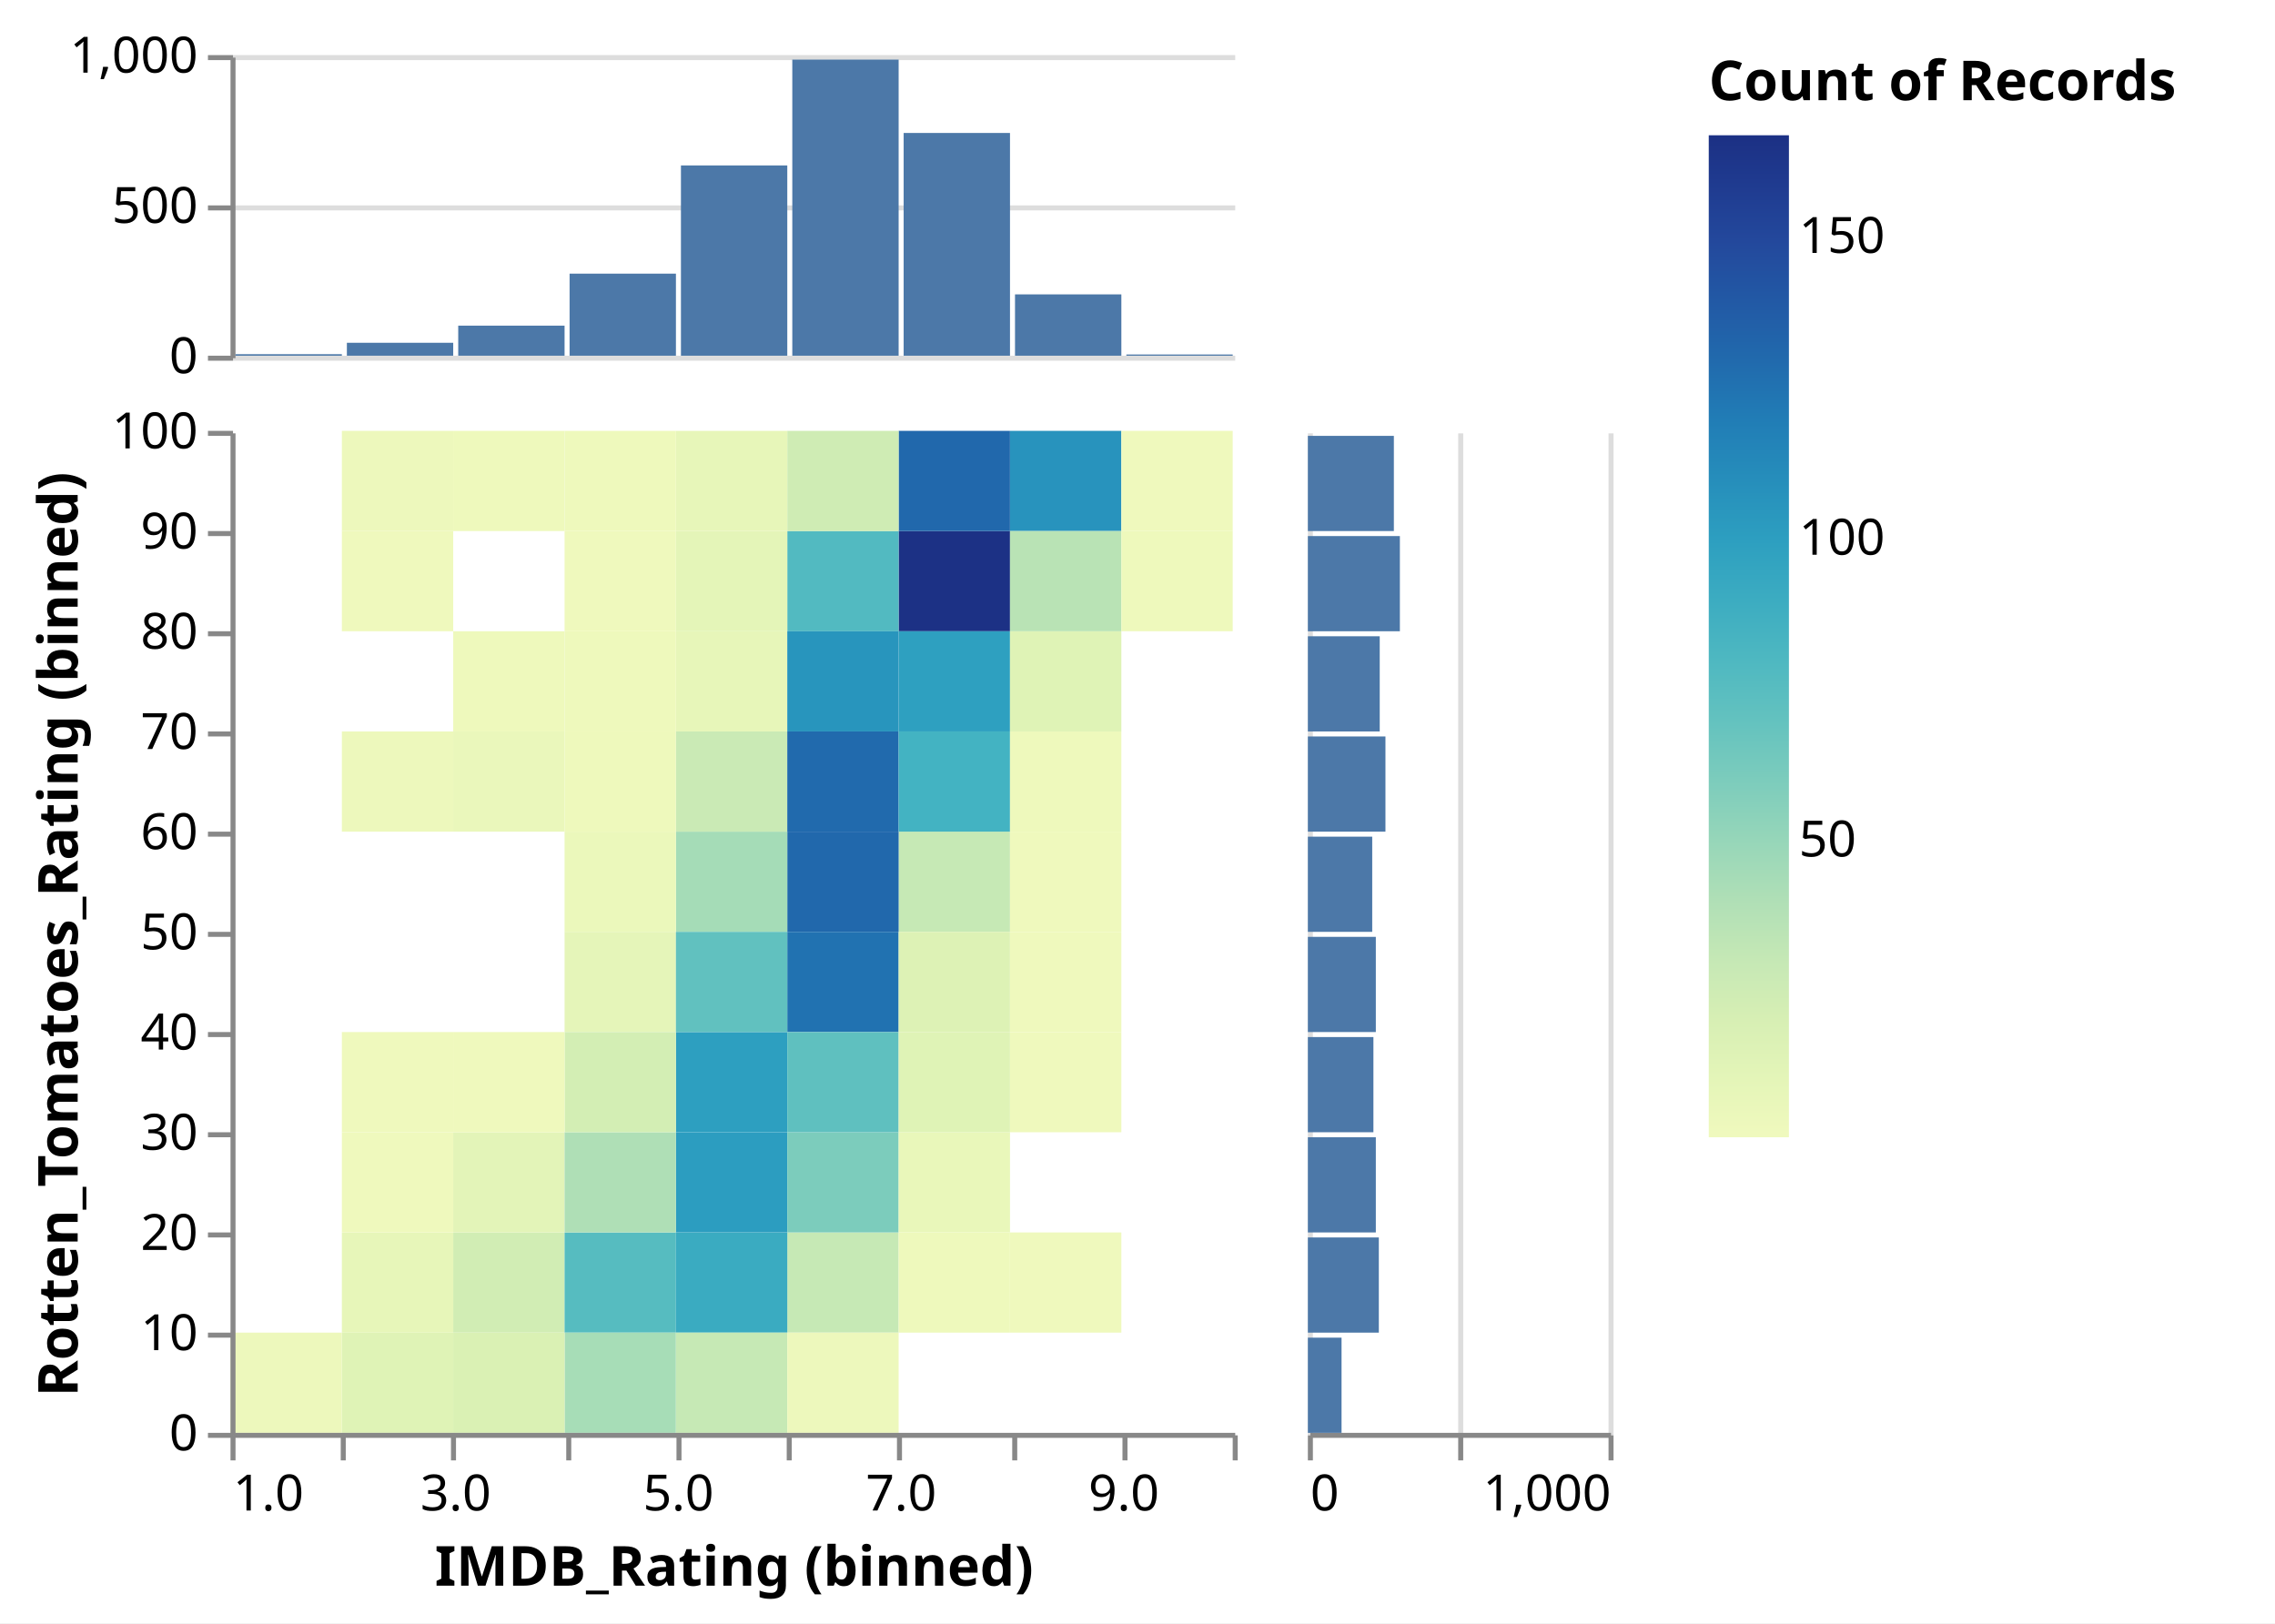
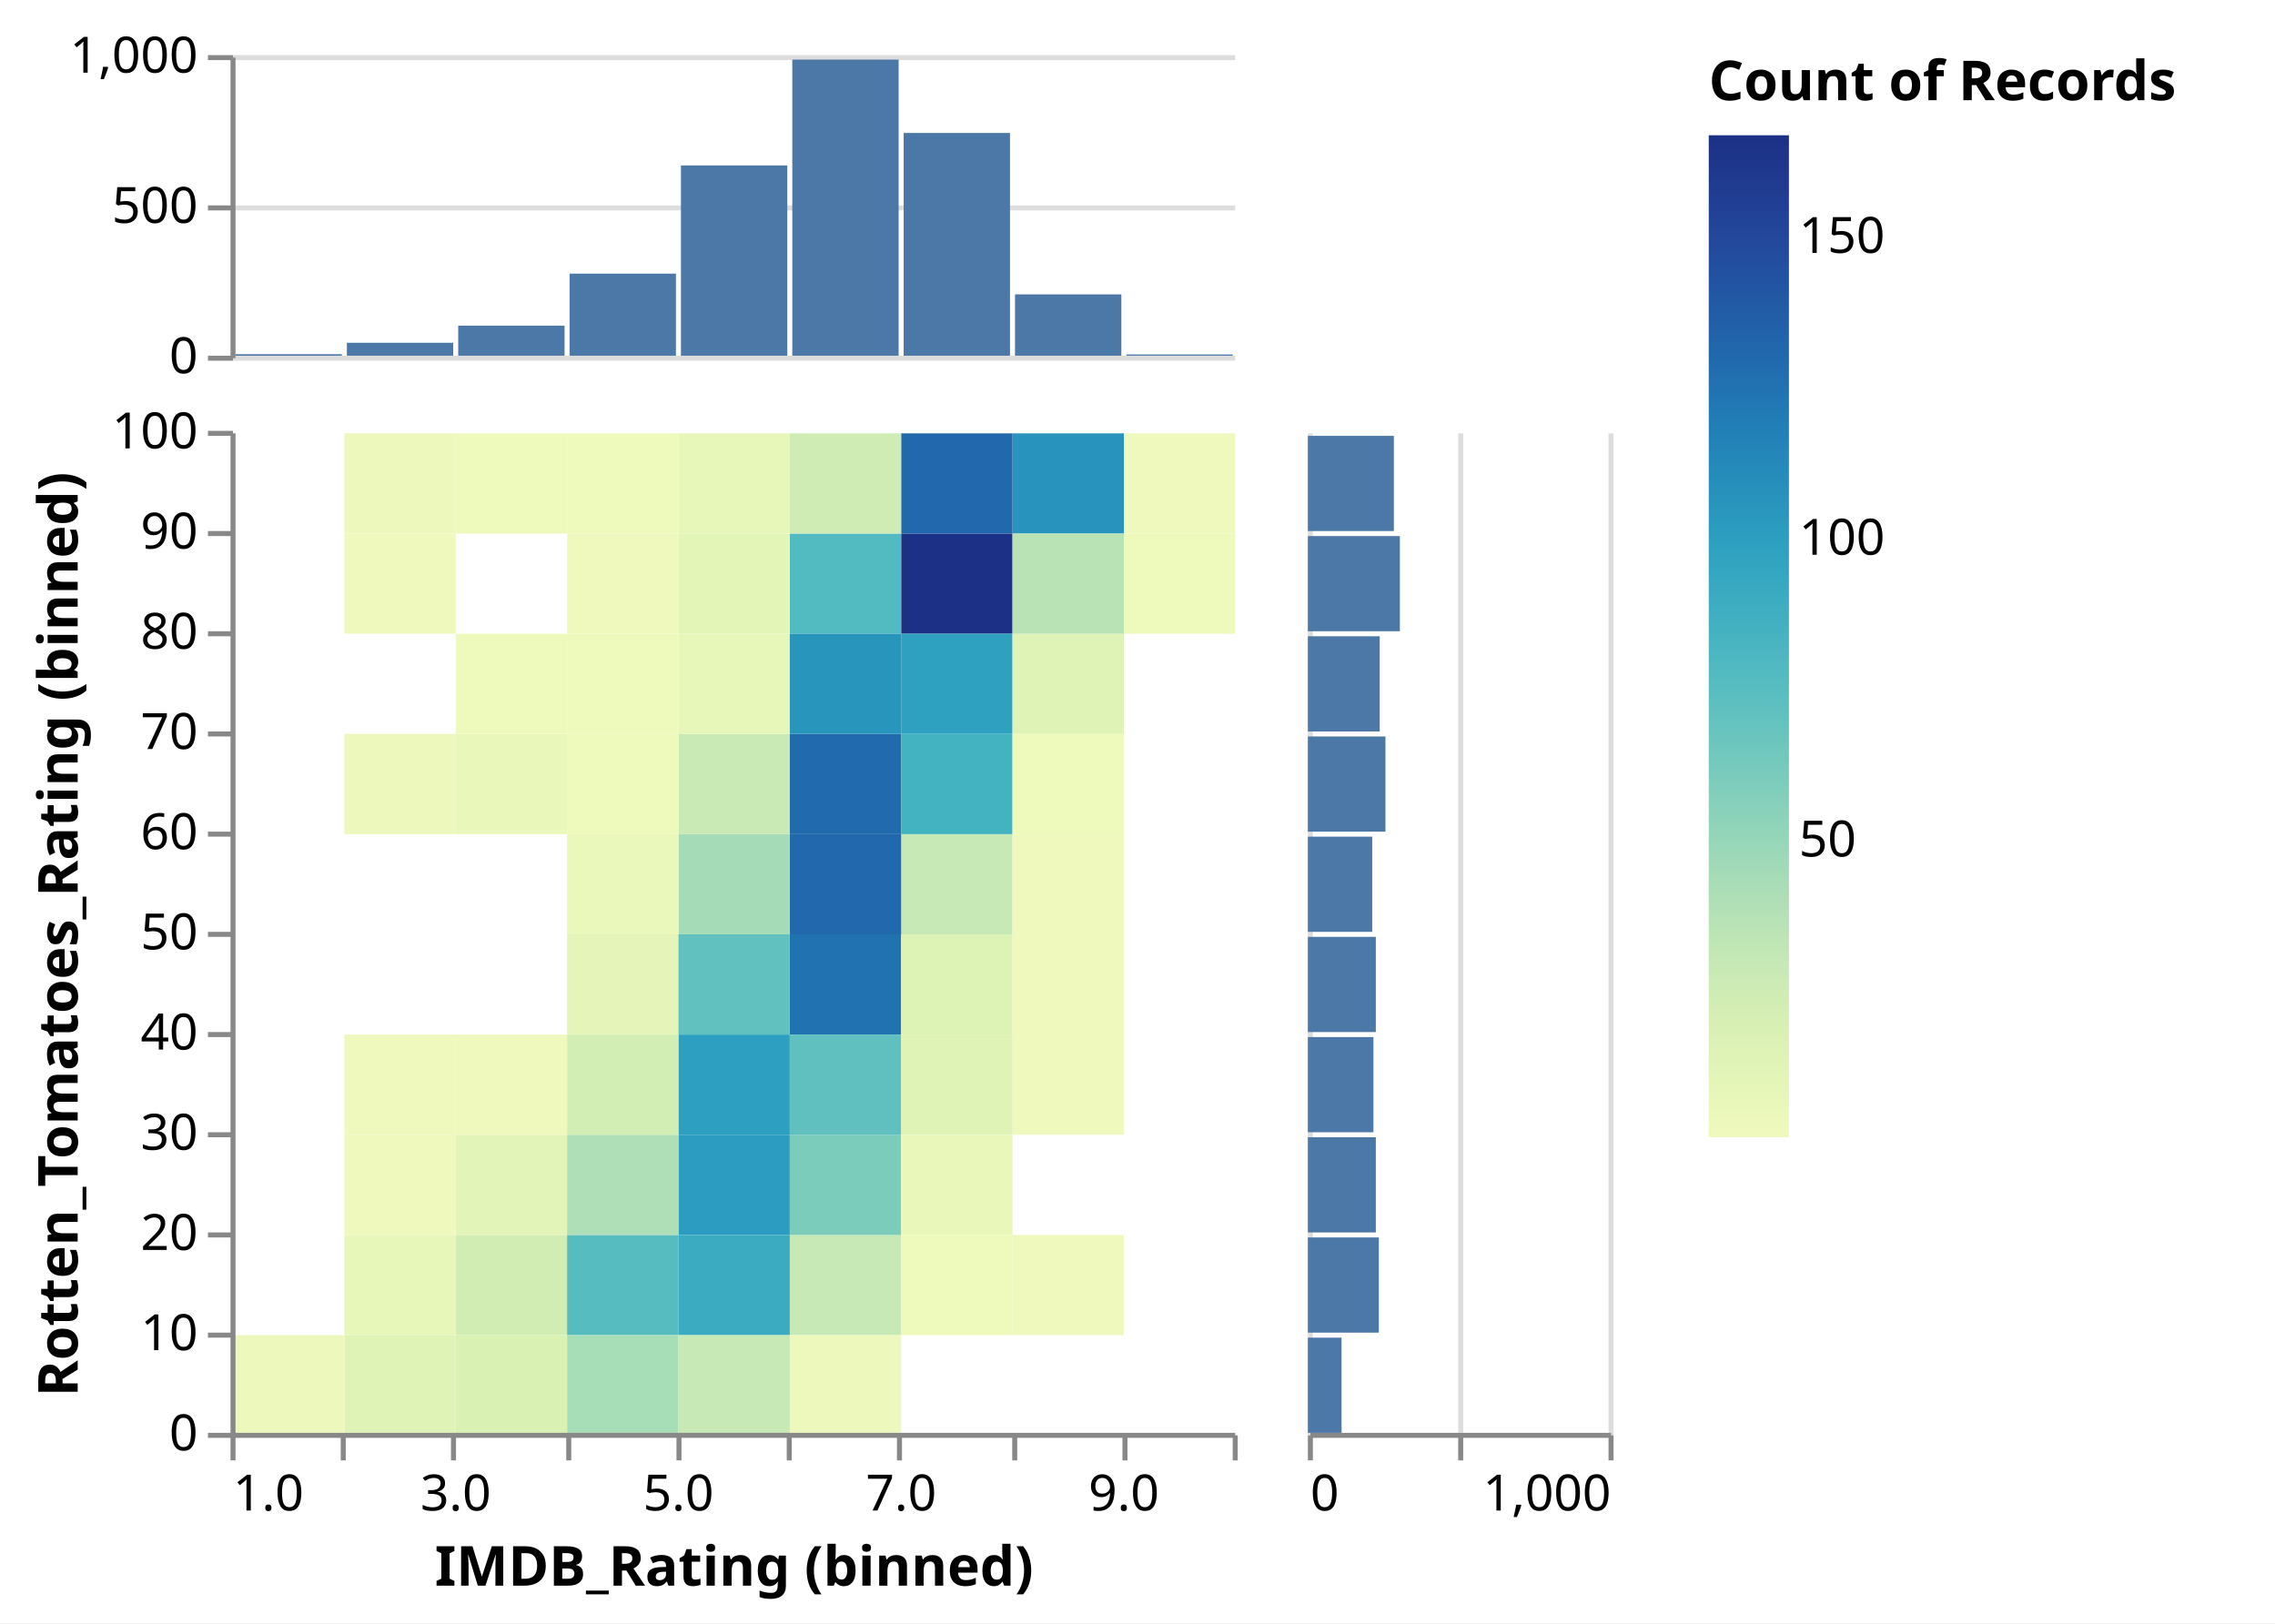
<svg xmlns="http://www.w3.org/2000/svg" class="marks" width="454" height="324" viewBox="0 0 454 324" version="1.1">
  <rect width="454" height="324" style="fill: white;" />
  <defs>
    <linearGradient id="gradient_0" x1="0" x2="0" y1="1" y2="0">
      <stop offset="0" stop-color="rgb(239, 249, 189)" />
      <stop offset="0.054" stop-color="rgb(228, 245, 184)" />
      <stop offset="0.114" stop-color="rgb(215, 239, 180)" />
      <stop offset="0.175" stop-color="rgb(197, 232, 181)" />
      <stop offset="0.235" stop-color="rgb(175, 223, 182)" />
      <stop offset="0.295" stop-color="rgb(150, 214, 185)" />
      <stop offset="0.355" stop-color="rgb(124, 204, 188)" />
      <stop offset="0.416" stop-color="rgb(99, 194, 191)" />
      <stop offset="0.476" stop-color="rgb(78, 184, 193)" />
      <stop offset="0.536" stop-color="rgb(60, 172, 193)" />
      <stop offset="0.596" stop-color="rgb(45, 159, 192)" />
      <stop offset="0.657" stop-color="rgb(38, 142, 187)" />
      <stop offset="0.717" stop-color="rgb(33, 125, 182)" />
      <stop offset="0.777" stop-color="rgb(33, 106, 173)" />
      <stop offset="0.837" stop-color="rgb(34, 89, 165)" />
      <stop offset="0.898" stop-color="rgb(35, 72, 156)" />
      <stop offset="0.958" stop-color="rgb(31, 58, 143)" />
      <stop offset="1" stop-color="rgb(28, 49, 133)" />
    </linearGradient>
  </defs>
  <g transform="translate(46,11)">
    <g class="mark-group role-frame root">
      <g transform="translate(0,0)">
        <path class="background" d="M0,0h0v0h0Z" style="fill: none;" />
        <g>
          <g class="mark-group role-scope concat_0_group">
            <g transform="translate(0,0)">
              <path class="background" d="M0.5,0.5h200v60h-200Z" style="fill: none; stroke: none;" />
              <g>
                <g class="mark-group role-axis">
                  <g transform="translate(0.5,0.5)">
                    <path class="background" d="M0,0h0v0h0Z" style="pointer-events: none; fill: none;" />
                    <g>
                      <g class="mark-rule role-axis-grid" style="pointer-events: none;">
                        <line transform="translate(0,60)" x2="200" y2="0" style="fill: none; stroke: #ddd; stroke-width: 1; opacity: 1;" />
                        <line transform="translate(0,30)" x2="200" y2="0" style="fill: none; stroke: #ddd; stroke-width: 1; opacity: 1;" />
                        <line transform="translate(0,0)" x2="200" y2="0" style="fill: none; stroke: #ddd; stroke-width: 1; opacity: 1;" />
                      </g>
                    </g>
                    <path class="foreground" d="" style="pointer-events: none; display: none; fill: none;" />
                  </g>
                </g>
                <g class="mark-group role-axis">
                  <g transform="translate(0.5,0.5)">
                    <path class="background" d="M0,0h0v0h0Z" style="pointer-events: none; fill: none;" />
                    <g>
                      <g class="mark-rule role-axis-tick" style="pointer-events: none;">
                        <line transform="translate(0,60)" x2="-5" y2="0" style="fill: none; stroke: #888; stroke-width: 1; opacity: 1;" />
                        <line transform="translate(0,30)" x2="-5" y2="0" style="fill: none; stroke: #888; stroke-width: 1; opacity: 1;" />
                        <line transform="translate(0,0)" x2="-5" y2="0" style="fill: none; stroke: #888; stroke-width: 1; opacity: 1;" />
                      </g>
                      <g class="mark-text role-axis-label" style="pointer-events: none;">
                        <text text-anchor="end" transform="translate(-7,63)" style="font-family: sans-serif; font-size: 10px; fill: #000; opacity: 1;">0</text>
                        <text text-anchor="end" transform="translate(-7,33)" style="font-family: sans-serif; font-size: 10px; fill: #000; opacity: 1;">500</text>
                        <text text-anchor="end" transform="translate(-7,3)" style="font-family: sans-serif; font-size: 10px; fill: #000; opacity: 1;">1,000</text>
                      </g>
                      <g class="mark-rule role-axis-domain" style="pointer-events: none;">
                        <line transform="translate(0,60)" x2="0" y2="-60" style="fill: none; stroke: #888; stroke-width: 1; opacity: 1;" />
                      </g>
                    </g>
                    <path class="foreground" d="" style="pointer-events: none; display: none; fill: none;" />
                  </g>
                </g>
                <g class="mark-rect role-mark concat_0_marks">
                  <path d="M112.111,0.9h21.222v59.1h-21.222Z" style="fill: #4c78a8;" />
                  <path d="M45.444,54h21.222v6h-21.222Z" style="fill: #4c78a8;" />
                  <path d="M134.333,15.54h21.222v44.46h-21.222Z" style="fill: #4c78a8;" />
                  <path d="M89.889,22.02h21.222v37.98h-21.222Z" style="fill: #4c78a8;" />
                  <path d="M156.556,47.76h21.222v12.24h-21.222Z" style="fill: #4c78a8;" />
                  <path d="M23.222,57.42h21.222v2.58h-21.222Z" style="fill: #4c78a8;" />
                  <path d="M67.667,43.62h21.222v16.38h-21.222Z" style="fill: #4c78a8;" />
                  <path d="M178.778,59.76h21.222v0.24h-21.222Z" style="fill: #4c78a8;" />
                  <path d="M1,59.7h21.222v0.3h-21.222Z" style="fill: #4c78a8;" />
                </g>
              </g>
              <path class="foreground" d="" style="display: none; fill: none;" />
            </g>
          </g>
          <g class="mark-group role-scope concat_1_group">
            <g transform="translate(0,75)">
              <path class="background" d="M0,0h0v0h0Z" style="fill: none;" />
              <g>
                <g class="mark-group role-scope concat_1_concat_0_group">
                  <g transform="translate(0,0)">
                    <path class="background" d="M0.5,0.5h200v200h-200Z" style="fill: none; stroke: none;" />
                    <g>
                      <g class="mark-rect role-mark concat_1_concat_0_marks">
-                         <path d="M44.444,60h22.222v20h-22.222Z" style="fill: rgb(234, 247, 187);" />
-                         <path d="M88.889,140h22.222v20h-22.222Z" style="fill: rgb(44, 157, 192);" />
-                         <path d="M133.333,20h22.222v20h-22.222Z" style="fill: rgb(28, 49, 133);" />
-                         <path d="M155.556,0h22.222v20h-22.222Z" style="fill: rgb(40, 147, 189);" />
-                         <path d="M111.111,20h22.222v20h-22.222Z" style="fill: rgb(82, 186, 193);" />
-                         <path d="M22.222,0h22.222v20h-22.222Z" style="fill: rgb(237, 248, 188);" />
-                         <path d="M133.333,80h22.222v20h-22.222Z" style="fill: rgb(198, 233, 181);" />
-                         <path d="M88.889,120h22.222v20h-22.222Z" style="fill: rgb(45, 159, 192);" />
-                         <path d="M133.333,40h22.222v20h-22.222Z" style="fill: rgb(46, 160, 192);" />
-                         <path d="M44.444,160h22.222v20h-22.222Z" style="fill: rgb(209, 237, 180);" />
-                         <path d="M133.333,0h22.222v20h-22.222Z" style="fill: rgb(33, 104, 172);" />
-                         <path d="M111.111,160h22.222v20h-22.222Z" style="fill: rgb(198, 233, 181);" />
-                         <path d="M111.111,80h22.222v20h-22.222Z" style="fill: rgb(33, 104, 172);" />
-                         <path d="M66.667,160h22.222v20h-22.222Z" style="fill: rgb(86, 188, 192);" />
-                         <path d="M111.111,100h22.222v20h-22.222Z" style="fill: rgb(33, 114, 177);" />
-                         <path d="M111.111,140h22.222v20h-22.222Z" style="fill: rgb(124, 204, 188);" />
-                         <path d="M88.889,80h22.222v20h-22.222Z" style="fill: rgb(165, 220, 183);" />
-                         <path d="M44.444,40h22.222v20h-22.222Z" style="fill: rgb(238, 249, 188);" />
-                         <path d="M111.111,0h22.222v20h-22.222Z" style="fill: rgb(207, 236, 180);" />
-                         <path d="M88.889,60h22.222v20h-22.222Z" style="fill: rgb(202, 234, 181);" />
-                         <path d="M88.889,40h22.222v20h-22.222Z" style="fill: rgb(231, 246, 185);" />
-                         <path d="M111.111,60h22.222v20h-22.222Z" style="fill: rgb(33, 106, 173);" />
-                         <path d="M133.333,60h22.222v20h-22.222Z" style="fill: rgb(67, 179, 194);" />
-                         <path d="M111.111,120h22.222v20h-22.222Z" style="fill: rgb(95, 192, 191);" />
-                         <path d="M88.889,20h22.222v20h-22.222Z" style="fill: rgb(228, 245, 184);" />
-                         <path d="M44.444,0h22.222v20h-22.222Z" style="fill: rgb(238, 249, 188);" />
-                         <path d="M44.444,140h22.222v20h-22.222Z" style="fill: rgb(227, 244, 184);" />
-                         <path d="M66.667,100h22.222v20h-22.222Z" style="fill: rgb(229, 245, 185);" />
-                         <path d="M88.889,160h22.222v20h-22.222Z" style="fill: rgb(58, 171, 193);" />
-                         <path d="M88.889,100h22.222v20h-22.222Z" style="fill: rgb(97, 193, 191);" />
-                         <path d="M66.667,80h22.222v20h-22.222Z" style="fill: rgb(235, 248, 187);" />
-                         <path d="M155.556,40h22.222v20h-22.222Z" style="fill: rgb(223, 243, 182);" />
-                         <path d="M111.111,40h22.222v20h-22.222Z" style="fill: rgb(40, 149, 189);" />
-                         <path d="M155.556,120h22.222v20h-22.222Z" style="fill: rgb(239, 249, 189);" />
-                         <path d="M155.556,20h22.222v20h-22.222Z" style="fill: rgb(185, 227, 181);" />
-                         <path d="M66.667,40h22.222v20h-22.222Z" style="fill: rgb(238, 249, 188);" />
-                         <path d="M88.889,0h22.222v20h-22.222Z" style="fill: rgb(231, 246, 185);" />
-                         <path d="M66.667,140h22.222v20h-22.222Z" style="fill: rgb(175, 223, 182);" />
-                         <path d="M66.667,180h22.222v20h-22.222Z" style="fill: rgb(167, 221, 183);" />
-                         <path d="M88.889,180h22.222v20h-22.222Z" style="fill: rgb(198, 233, 181);" />
-                         <path d="M177.778,0h22.222v20h-22.222Z" style="fill: rgb(239, 249, 189);" />
-                         <path d="M66.667,120h22.222v20h-22.222Z" style="fill: rgb(211, 238, 180);" />
-                         <path d="M133.333,100h22.222v20h-22.222Z" style="fill: rgb(221, 242, 181);" />
-                         <path d="M44.444,180h22.222v20h-22.222Z" style="fill: rgb(218, 241, 180);" />
-                         <path d="M22.222,160h22.222v20h-22.222Z" style="fill: rgb(231, 246, 185);" />
-                         <path d="M177.778,20h22.222v20h-22.222Z" style="fill: rgb(238, 249, 188);" />
-                         <path d="M66.667,0h22.222v20h-22.222Z" style="fill: rgb(238, 249, 188);" />
-                         <path d="M22.222,60h22.222v20h-22.222Z" style="fill: rgb(237, 248, 188);" />
-                         <path d="M133.333,140h22.222v20h-22.222Z" style="fill: rgb(233, 247, 186);" />
-                         <path d="M155.556,160h22.222v20h-22.222Z" style="fill: rgb(239, 249, 189);" />
-                         <path d="M22.222,180h22.222v20h-22.222Z" style="fill: rgb(223, 243, 182);" />
-                         <path d="M66.667,60h22.222v20h-22.222Z" style="fill: rgb(238, 249, 188);" />
-                         <path d="M133.333,120h22.222v20h-22.222Z" style="fill: rgb(223, 243, 182);" />
-                         <path d="M155.556,60h22.222v20h-22.222Z" style="fill: rgb(238, 249, 188);" />
-                         <path d="M133.333,160h22.222v20h-22.222Z" style="fill: rgb(238, 249, 188);" />
-                         <path d="M0,180h22.222v20h-22.222Z" style="fill: rgb(237, 248, 188);" />
-                         <path d="M111.111,180h22.222v20h-22.222Z" style="fill: rgb(237, 248, 188);" />
-                         <path d="M66.667,20h22.222v20h-22.222Z" style="fill: rgb(239, 249, 189);" />
-                         <path d="M155.556,100h22.222v20h-22.222Z" style="fill: rgb(239, 249, 189);" />
-                         <path d="M44.444,120h22.222v20h-22.222Z" style="fill: rgb(239, 249, 189);" />
-                         <path d="M155.556,80h22.222v20h-22.222Z" style="fill: rgb(239, 249, 189);" />
-                         <path d="M22.222,140h22.222v20h-22.222Z" style="fill: rgb(239, 249, 189);" />
-                         <path d="M22.222,120h22.222v20h-22.222Z" style="fill: rgb(239, 249, 189);" />
-                         <path d="M22.222,20h22.222v20h-22.222Z" style="fill: rgb(239, 249, 189);" />
+                         <path d="M44.944,60.5h22.222v20h-22.222Z" style="fill: rgb(234, 247, 187);" />
+                         <path d="M89.389,140.5h22.222v20h-22.222Z" style="fill: rgb(44, 157, 192);" />
+                         <path d="M133.833,20.5h22.222v20h-22.222Z" style="fill: rgb(28, 49, 133);" />
+                         <path d="M156.056,0.5h22.222v20h-22.222Z" style="fill: rgb(40, 147, 189);" />
+                         <path d="M111.611,20.5h22.222v20h-22.222Z" style="fill: rgb(82, 186, 193);" />
+                         <path d="M22.722,0.5h22.222v20h-22.222Z" style="fill: rgb(237, 248, 188);" />
+                         <path d="M133.833,80.5h22.222v20h-22.222Z" style="fill: rgb(198, 233, 181);" />
+                         <path d="M89.389,120.5h22.222v20h-22.222Z" style="fill: rgb(45, 159, 192);" />
+                         <path d="M133.833,40.5h22.222v20h-22.222Z" style="fill: rgb(46, 160, 192);" />
+                         <path d="M44.944,160.5h22.222v20h-22.222Z" style="fill: rgb(209, 237, 180);" />
+                         <path d="M133.833,0.5h22.222v20h-22.222Z" style="fill: rgb(33, 104, 172);" />
+                         <path d="M111.611,160.5h22.222v20h-22.222Z" style="fill: rgb(198, 233, 181);" />
+                         <path d="M111.611,80.5h22.222v20h-22.222Z" style="fill: rgb(33, 104, 172);" />
+                         <path d="M67.167,160.5h22.222v20h-22.222Z" style="fill: rgb(86, 188, 192);" />
+                         <path d="M111.611,100.5h22.222v20h-22.222Z" style="fill: rgb(33, 114, 177);" />
+                         <path d="M111.611,140.5h22.222v20h-22.222Z" style="fill: rgb(124, 204, 188);" />
+                         <path d="M89.389,80.5h22.222v20h-22.222Z" style="fill: rgb(165, 220, 183);" />
+                         <path d="M44.944,40.5h22.222v20h-22.222Z" style="fill: rgb(238, 249, 188);" />
+                         <path d="M111.611,0.5h22.222v20h-22.222Z" style="fill: rgb(207, 236, 180);" />
+                         <path d="M89.389,60.5h22.222v20h-22.222Z" style="fill: rgb(202, 234, 181);" />
+                         <path d="M89.389,40.5h22.222v20h-22.222Z" style="fill: rgb(231, 246, 185);" />
+                         <path d="M111.611,60.5h22.222v20h-22.222Z" style="fill: rgb(33, 106, 173);" />
+                         <path d="M133.833,60.5h22.222v20h-22.222Z" style="fill: rgb(67, 179, 194);" />
+                         <path d="M111.611,120.5h22.222v20h-22.222Z" style="fill: rgb(95, 192, 191);" />
+                         <path d="M89.389,20.5h22.222v20h-22.222Z" style="fill: rgb(228, 245, 184);" />
+                         <path d="M44.944,0.5h22.222v20h-22.222Z" style="fill: rgb(238, 249, 188);" />
+                         <path d="M44.944,140.5h22.222v20h-22.222Z" style="fill: rgb(227, 244, 184);" />
+                         <path d="M67.167,100.5h22.222v20h-22.222Z" style="fill: rgb(229, 245, 185);" />
+                         <path d="M89.389,160.5h22.222v20h-22.222Z" style="fill: rgb(58, 171, 193);" />
+                         <path d="M89.389,100.5h22.222v20h-22.222Z" style="fill: rgb(97, 193, 191);" />
+                         <path d="M67.167,80.5h22.222v20h-22.222Z" style="fill: rgb(235, 248, 187);" />
+                         <path d="M156.056,40.5h22.222v20h-22.222Z" style="fill: rgb(223, 243, 182);" />
+                         <path d="M111.611,40.5h22.222v20h-22.222Z" style="fill: rgb(40, 149, 189);" />
+                         <path d="M156.056,120.5h22.222v20h-22.222Z" style="fill: rgb(239, 249, 189);" />
+                         <path d="M156.056,20.5h22.222v20h-22.222Z" style="fill: rgb(185, 227, 181);" />
+                         <path d="M67.167,40.5h22.222v20h-22.222Z" style="fill: rgb(238, 249, 188);" />
+                         <path d="M89.389,0.5h22.222v20h-22.222Z" style="fill: rgb(231, 246, 185);" />
+                         <path d="M67.167,140.5h22.222v20h-22.222Z" style="fill: rgb(175, 223, 182);" />
+                         <path d="M67.167,180.5h22.222v20h-22.222Z" style="fill: rgb(167, 221, 183);" />
+                         <path d="M89.389,180.5h22.222v20h-22.222Z" style="fill: rgb(198, 233, 181);" />
+                         <path d="M178.278,0.5h22.222v20h-22.222Z" style="fill: rgb(239, 249, 189);" />
+                         <path d="M67.167,120.5h22.222v20h-22.222Z" style="fill: rgb(211, 238, 180);" />
+                         <path d="M133.833,100.5h22.222v20h-22.222Z" style="fill: rgb(221, 242, 181);" />
+                         <path d="M44.944,180.5h22.222v20h-22.222Z" style="fill: rgb(218, 241, 180);" />
+                         <path d="M22.722,160.5h22.222v20h-22.222Z" style="fill: rgb(231, 246, 185);" />
+                         <path d="M178.278,20.5h22.222v20h-22.222Z" style="fill: rgb(238, 249, 188);" />
+                         <path d="M67.167,0.5h22.222v20h-22.222Z" style="fill: rgb(238, 249, 188);" />
+                         <path d="M22.722,60.5h22.222v20h-22.222Z" style="fill: rgb(237, 248, 188);" />
+                         <path d="M133.833,140.5h22.222v20h-22.222Z" style="fill: rgb(233, 247, 186);" />
+                         <path d="M156.056,160.5h22.222v20h-22.222Z" style="fill: rgb(239, 249, 189);" />
+                         <path d="M22.722,180.5h22.222v20h-22.222Z" style="fill: rgb(223, 243, 182);" />
+                         <path d="M67.167,60.5h22.222v20h-22.222Z" style="fill: rgb(238, 249, 188);" />
+                         <path d="M133.833,120.5h22.222v20h-22.222Z" style="fill: rgb(223, 243, 182);" />
+                         <path d="M156.056,60.5h22.222v20h-22.222Z" style="fill: rgb(238, 249, 188);" />
+                         <path d="M133.833,160.5h22.222v20h-22.222Z" style="fill: rgb(238, 249, 188);" />
+                         <path d="M0.5,180.5h22.222v20h-22.222Z" style="fill: rgb(237, 248, 188);" />
+                         <path d="M111.611,180.5h22.222v20h-22.222Z" style="fill: rgb(237, 248, 188);" />
+                         <path d="M67.167,20.5h22.222v20h-22.222Z" style="fill: rgb(239, 249, 189);" />
+                         <path d="M156.056,100.5h22.222v20h-22.222Z" style="fill: rgb(239, 249, 189);" />
+                         <path d="M44.944,120.5h22.222v20h-22.222Z" style="fill: rgb(239, 249, 189);" />
+                         <path d="M156.056,80.5h22.222v20h-22.222Z" style="fill: rgb(239, 249, 189);" />
+                         <path d="M22.722,140.5h22.222v20h-22.222Z" style="fill: rgb(239, 249, 189);" />
+                         <path d="M22.722,120.5h22.222v20h-22.222Z" style="fill: rgb(239, 249, 189);" />
+                         <path d="M22.722,20.5h22.222v20h-22.222Z" style="fill: rgb(239, 249, 189);" />
                      </g>
                      <g class="mark-group role-axis">
                        <g transform="translate(0.5,200.5)">
                          <path class="background" d="M0,0h0v0h0Z" style="pointer-events: none; fill: none;" />
                          <g>
                            <g class="mark-rule role-axis-tick" style="pointer-events: none;">
                              <line transform="translate(0,0)" x2="0" y2="5" style="fill: none; stroke: #888; stroke-width: 1; opacity: 1;" />
                              <line transform="translate(22,0)" x2="0" y2="5" style="fill: none; stroke: #888; stroke-width: 1; opacity: 1;" />
                              <line transform="translate(44,0)" x2="0" y2="5" style="fill: none; stroke: #888; stroke-width: 1; opacity: 1;" />
                              <line transform="translate(67,0)" x2="0" y2="5" style="fill: none; stroke: #888; stroke-width: 1; opacity: 1;" />
                              <line transform="translate(89,0)" x2="0" y2="5" style="fill: none; stroke: #888; stroke-width: 1; opacity: 1;" />
                              <line transform="translate(111,0)" x2="0" y2="5" style="fill: none; stroke: #888; stroke-width: 1; opacity: 1;" />
                              <line transform="translate(133,0)" x2="0" y2="5" style="fill: none; stroke: #888; stroke-width: 1; opacity: 1;" />
                              <line transform="translate(156,0)" x2="0" y2="5" style="fill: none; stroke: #888; stroke-width: 1; opacity: 1;" />
                              <line transform="translate(178,0)" x2="0" y2="5" style="fill: none; stroke: #888; stroke-width: 1; opacity: 1;" />
                              <line transform="translate(200,0)" x2="0" y2="5" style="fill: none; stroke: #888; stroke-width: 1; opacity: 1;" />
                            </g>
                            <g class="mark-text role-axis-label" style="pointer-events: none;">
                              <text text-anchor="start" transform="translate(0,15)" style="font-family: sans-serif; font-size: 10px; fill: #000; opacity: 1;">1.0</text>
                              <text text-anchor="middle" transform="translate(22.22222,15)" style="font-family: sans-serif; font-size: 10px; fill: #000; opacity: 0;">2.0</text>
                              <text text-anchor="middle" transform="translate(44.44444,15)" style="font-family: sans-serif; font-size: 10px; fill: #000; opacity: 1;">3.0</text>
                              <text text-anchor="middle" transform="translate(66.66667,15)" style="font-family: sans-serif; font-size: 10px; fill: #000; opacity: 0;">4.0</text>
                              <text text-anchor="middle" transform="translate(88.88889,15)" style="font-family: sans-serif; font-size: 10px; fill: #000; opacity: 1;">5.0</text>
                              <text text-anchor="middle" transform="translate(111.1111,15)" style="font-family: sans-serif; font-size: 10px; fill: #000; opacity: 0;">6.0</text>
                              <text text-anchor="middle" transform="translate(133.3333,15)" style="font-family: sans-serif; font-size: 10px; fill: #000; opacity: 1;">7.0</text>
                              <text text-anchor="middle" transform="translate(155.5556,15)" style="font-family: sans-serif; font-size: 10px; fill: #000; opacity: 0;">8.0</text>
                              <text text-anchor="middle" transform="translate(177.7778,15)" style="font-family: sans-serif; font-size: 10px; fill: #000; opacity: 1;">9.0</text>
                              <text text-anchor="end" transform="translate(200,15)" style="font-family: sans-serif; font-size: 10px; fill: #000; opacity: 0;">10.0</text>
                            </g>
                            <g class="mark-rule role-axis-domain" style="pointer-events: none;">
                              <line transform="translate(0,0)" x2="200" y2="0" style="fill: none; stroke: #888; stroke-width: 1; opacity: 1;" />
                            </g>
                            <g class="mark-text role-axis-title" style="pointer-events: none;">
                              <text text-anchor="middle" transform="translate(100,30)" style="font-family: sans-serif; font-size: 11px; font-weight: bold; fill: #000; opacity: 1;">IMDB_Rating (binned)</text>
                            </g>
                          </g>
                          <path class="foreground" d="" style="pointer-events: none; display: none; fill: none;" />
                        </g>
                      </g>
                      <g class="mark-group role-axis">
                        <g transform="translate(0.5,0.5)">
                          <path class="background" d="M0,0h0v0h0Z" style="pointer-events: none; fill: none;" />
                          <g>
                            <g class="mark-rule role-axis-tick" style="pointer-events: none;">
                              <line transform="translate(0,200)" x2="-5" y2="0" style="fill: none; stroke: #888; stroke-width: 1; opacity: 1;" />
                              <line transform="translate(0,180)" x2="-5" y2="0" style="fill: none; stroke: #888; stroke-width: 1; opacity: 1;" />
                              <line transform="translate(0,160)" x2="-5" y2="0" style="fill: none; stroke: #888; stroke-width: 1; opacity: 1;" />
                              <line transform="translate(0,140)" x2="-5" y2="0" style="fill: none; stroke: #888; stroke-width: 1; opacity: 1;" />
                              <line transform="translate(0,120)" x2="-5" y2="0" style="fill: none; stroke: #888; stroke-width: 1; opacity: 1;" />
                              <line transform="translate(0,100)" x2="-5" y2="0" style="fill: none; stroke: #888; stroke-width: 1; opacity: 1;" />
                              <line transform="translate(0,80)" x2="-5" y2="0" style="fill: none; stroke: #888; stroke-width: 1; opacity: 1;" />
                              <line transform="translate(0,60)" x2="-5" y2="0" style="fill: none; stroke: #888; stroke-width: 1; opacity: 1;" />
                              <line transform="translate(0,40)" x2="-5" y2="0" style="fill: none; stroke: #888; stroke-width: 1; opacity: 1;" />
                              <line transform="translate(0,20)" x2="-5" y2="0" style="fill: none; stroke: #888; stroke-width: 1; opacity: 1;" />
                              <line transform="translate(0,0)" x2="-5" y2="0" style="fill: none; stroke: #888; stroke-width: 1; opacity: 1;" />
                            </g>
                            <g class="mark-text role-axis-label" style="pointer-events: none;">
                              <text text-anchor="end" transform="translate(-7,203)" style="font-family: sans-serif; font-size: 10px; fill: #000; opacity: 1;">0</text>
                              <text text-anchor="end" transform="translate(-7,183)" style="font-family: sans-serif; font-size: 10px; fill: #000; opacity: 1;">10</text>
                              <text text-anchor="end" transform="translate(-7,163)" style="font-family: sans-serif; font-size: 10px; fill: #000; opacity: 1;">20</text>
                              <text text-anchor="end" transform="translate(-7,143)" style="font-family: sans-serif; font-size: 10px; fill: #000; opacity: 1;">30</text>
                              <text text-anchor="end" transform="translate(-7,123)" style="font-family: sans-serif; font-size: 10px; fill: #000; opacity: 1;">40</text>
                              <text text-anchor="end" transform="translate(-7,103)" style="font-family: sans-serif; font-size: 10px; fill: #000; opacity: 1;">50</text>
                              <text text-anchor="end" transform="translate(-7,83)" style="font-family: sans-serif; font-size: 10px; fill: #000; opacity: 1;">60</text>
                              <text text-anchor="end" transform="translate(-7,63)" style="font-family: sans-serif; font-size: 10px; fill: #000; opacity: 1;">70</text>
                              <text text-anchor="end" transform="translate(-7,43)" style="font-family: sans-serif; font-size: 10px; fill: #000; opacity: 1;">80</text>
                              <text text-anchor="end" transform="translate(-7,23)" style="font-family: sans-serif; font-size: 10px; fill: #000; opacity: 1;">90</text>
                              <text text-anchor="end" transform="translate(-7,3)" style="font-family: sans-serif; font-size: 10px; fill: #000; opacity: 1;">100</text>
                            </g>
                            <g class="mark-rule role-axis-domain" style="pointer-events: none;">
                              <line transform="translate(0,200)" x2="0" y2="-200" style="fill: none; stroke: #888; stroke-width: 1; opacity: 1;" />
                            </g>
                            <g class="mark-text role-axis-title" style="pointer-events: none;">
                              <text text-anchor="middle" transform="translate(-29,100) rotate(-90) translate(0,-2)" style="font-family: sans-serif; font-size: 11px; font-weight: bold; fill: #000; opacity: 1;">Rotten_Tomatoes_Rating (binned)</text>
                            </g>
                          </g>
                          <path class="foreground" d="" style="pointer-events: none; display: none; fill: none;" />
                        </g>
                      </g>
                    </g>
                    <path class="foreground" d="" style="display: none; fill: none;" />
                  </g>
                </g>
                <g class="mark-group role-scope concat_1_concat_1_group">
                  <g transform="translate(215,0)">
                    <path class="background" d="M0.5,0.5h60v200h-60Z" style="fill: none; stroke: none;" />
                    <g>
                      <g class="mark-group role-axis">
                        <g transform="translate(0.5,200.5)">
                          <path class="background" d="M0,0h0v0h0Z" style="pointer-events: none; fill: none;" />
                          <g>
                            <g class="mark-rule role-axis-grid" style="pointer-events: none;">
                              <line transform="translate(0,-200)" x2="0" y2="200" style="fill: none; stroke: #ddd; stroke-width: 1; opacity: 1;" />
                              <line transform="translate(30,-200)" x2="0" y2="200" style="fill: none; stroke: #ddd; stroke-width: 1; opacity: 1;" />
                              <line transform="translate(60,-200)" x2="0" y2="200" style="fill: none; stroke: #ddd; stroke-width: 1; opacity: 1;" />
                            </g>
                          </g>
                          <path class="foreground" d="" style="pointer-events: none; display: none; fill: none;" />
                        </g>
                      </g>
                      <g class="mark-group role-axis">
                        <g transform="translate(0.5,200.5)">
                          <path class="background" d="M0,0h0v0h0Z" style="pointer-events: none; fill: none;" />
                          <g>
                            <g class="mark-rule role-axis-tick" style="pointer-events: none;">
                              <line transform="translate(0,0)" x2="0" y2="5" style="fill: none; stroke: #888; stroke-width: 1; opacity: 1;" />
                              <line transform="translate(30,0)" x2="0" y2="5" style="fill: none; stroke: #888; stroke-width: 1; opacity: 1;" />
                              <line transform="translate(60,0)" x2="0" y2="5" style="fill: none; stroke: #888; stroke-width: 1; opacity: 1;" />
                            </g>
                            <g class="mark-text role-axis-label" style="pointer-events: none;">
                              <text text-anchor="start" transform="translate(0,15)" style="font-family: sans-serif; font-size: 10px; fill: #000; opacity: 1;">0</text>
                              <text text-anchor="middle" transform="translate(30,15)" style="font-family: sans-serif; font-size: 10px; fill: #000; opacity: 0;">500</text>
                              <text text-anchor="end" transform="translate(60,15)" style="font-family: sans-serif; font-size: 10px; fill: #000; opacity: 1;">1,000</text>
                            </g>
                            <g class="mark-rule role-axis-domain" style="pointer-events: none;">
                              <line transform="translate(0,0)" x2="60" y2="0" style="fill: none; stroke: #888; stroke-width: 1; opacity: 1;" />
                            </g>
                          </g>
                          <path class="foreground" d="" style="pointer-events: none; display: none; fill: none;" />
                        </g>
                      </g>
                      <g class="mark-rect role-mark concat_1_concat_1_marks">
                        <path d="M0,161h14.16v19h-14.16Z" style="fill: #4c78a8;" />
                        <path d="M0,61h15.48v19h-15.48Z" style="fill: #4c78a8;" />
                        <path d="M0,141h13.56v19h-13.56Z" style="fill: #4c78a8;" />
                        <path d="M0,21h18.36v19h-18.36Z" style="fill: #4c78a8;" />
                        <path d="M0,1h17.16v19h-17.16Z" style="fill: #4c78a8;" />
                        <path d="M0,81h12.84v19h-12.84Z" style="fill: #4c78a8;" />
                        <path d="M0,121h13.08v19h-13.08Z" style="fill: #4c78a8;" />
                        <path d="M0,41h14.34v19h-14.34Z" style="fill: #4c78a8;" />
                        <path d="M0,101h13.56v19h-13.56Z" style="fill: #4c78a8;" />
                        <path d="M0,181h6.72v19h-6.72Z" style="fill: #4c78a8;" />
                      </g>
                    </g>
                    <path class="foreground" d="" style="display: none; fill: none;" />
                  </g>
                </g>
              </g>
              <path class="foreground" d="" style="display: none; fill: none;" />
            </g>
          </g>
          <g class="mark-group role-legend">
            <g transform="translate(295,0)">
              <path class="background" d="M0,0h108v216h-108Z" style="pointer-events: none; fill: none;" />
              <g>
                <g class="mark-group role-legend-entry">
                  <g transform="translate(0,16)">
                    <path class="background" d="M0,0h0v0h0Z" style="pointer-events: none; fill: none;" />
                    <g>
                      <g class="mark-rect role-legend-gradient" style="pointer-events: none;">
                        <path d="M0,0h16v200h-16Z" style="fill: url(#gradient_0); stroke: #ddd; stroke-width: 0; opacity: 1;" />
                      </g>
                      <g class="mark-text role-legend-label" style="pointer-events: none;">
                        <text text-anchor="start" transform="translate(18,143.9639)" style="font-family: sans-serif; font-size: 10px; fill: #000; opacity: 1;">50</text>
                        <text text-anchor="start" transform="translate(18,83.72289)" style="font-family: sans-serif; font-size: 10px; fill: #000; opacity: 1;">100</text>
                        <text text-anchor="start" transform="translate(18,23.48193)" style="font-family: sans-serif; font-size: 10px; fill: #000; opacity: 1;">150</text>
                      </g>
                    </g>
                    <path class="foreground" d="" style="pointer-events: none; display: none; fill: none;" />
                  </g>
                </g>
                <g class="mark-text role-legend-title" style="pointer-events: none;">
                  <text text-anchor="start" transform="translate(0,9)" style="font-family: sans-serif; font-size: 11px; font-weight: bold; fill: #000; opacity: 1;">Count of Records</text>
                </g>
              </g>
              <path class="foreground" d="" style="pointer-events: none; display: none; fill: none;" />
            </g>
          </g>
        </g>
        <path class="foreground" d="" style="display: none; fill: none;" />
      </g>
    </g>
  </g>
</svg>
